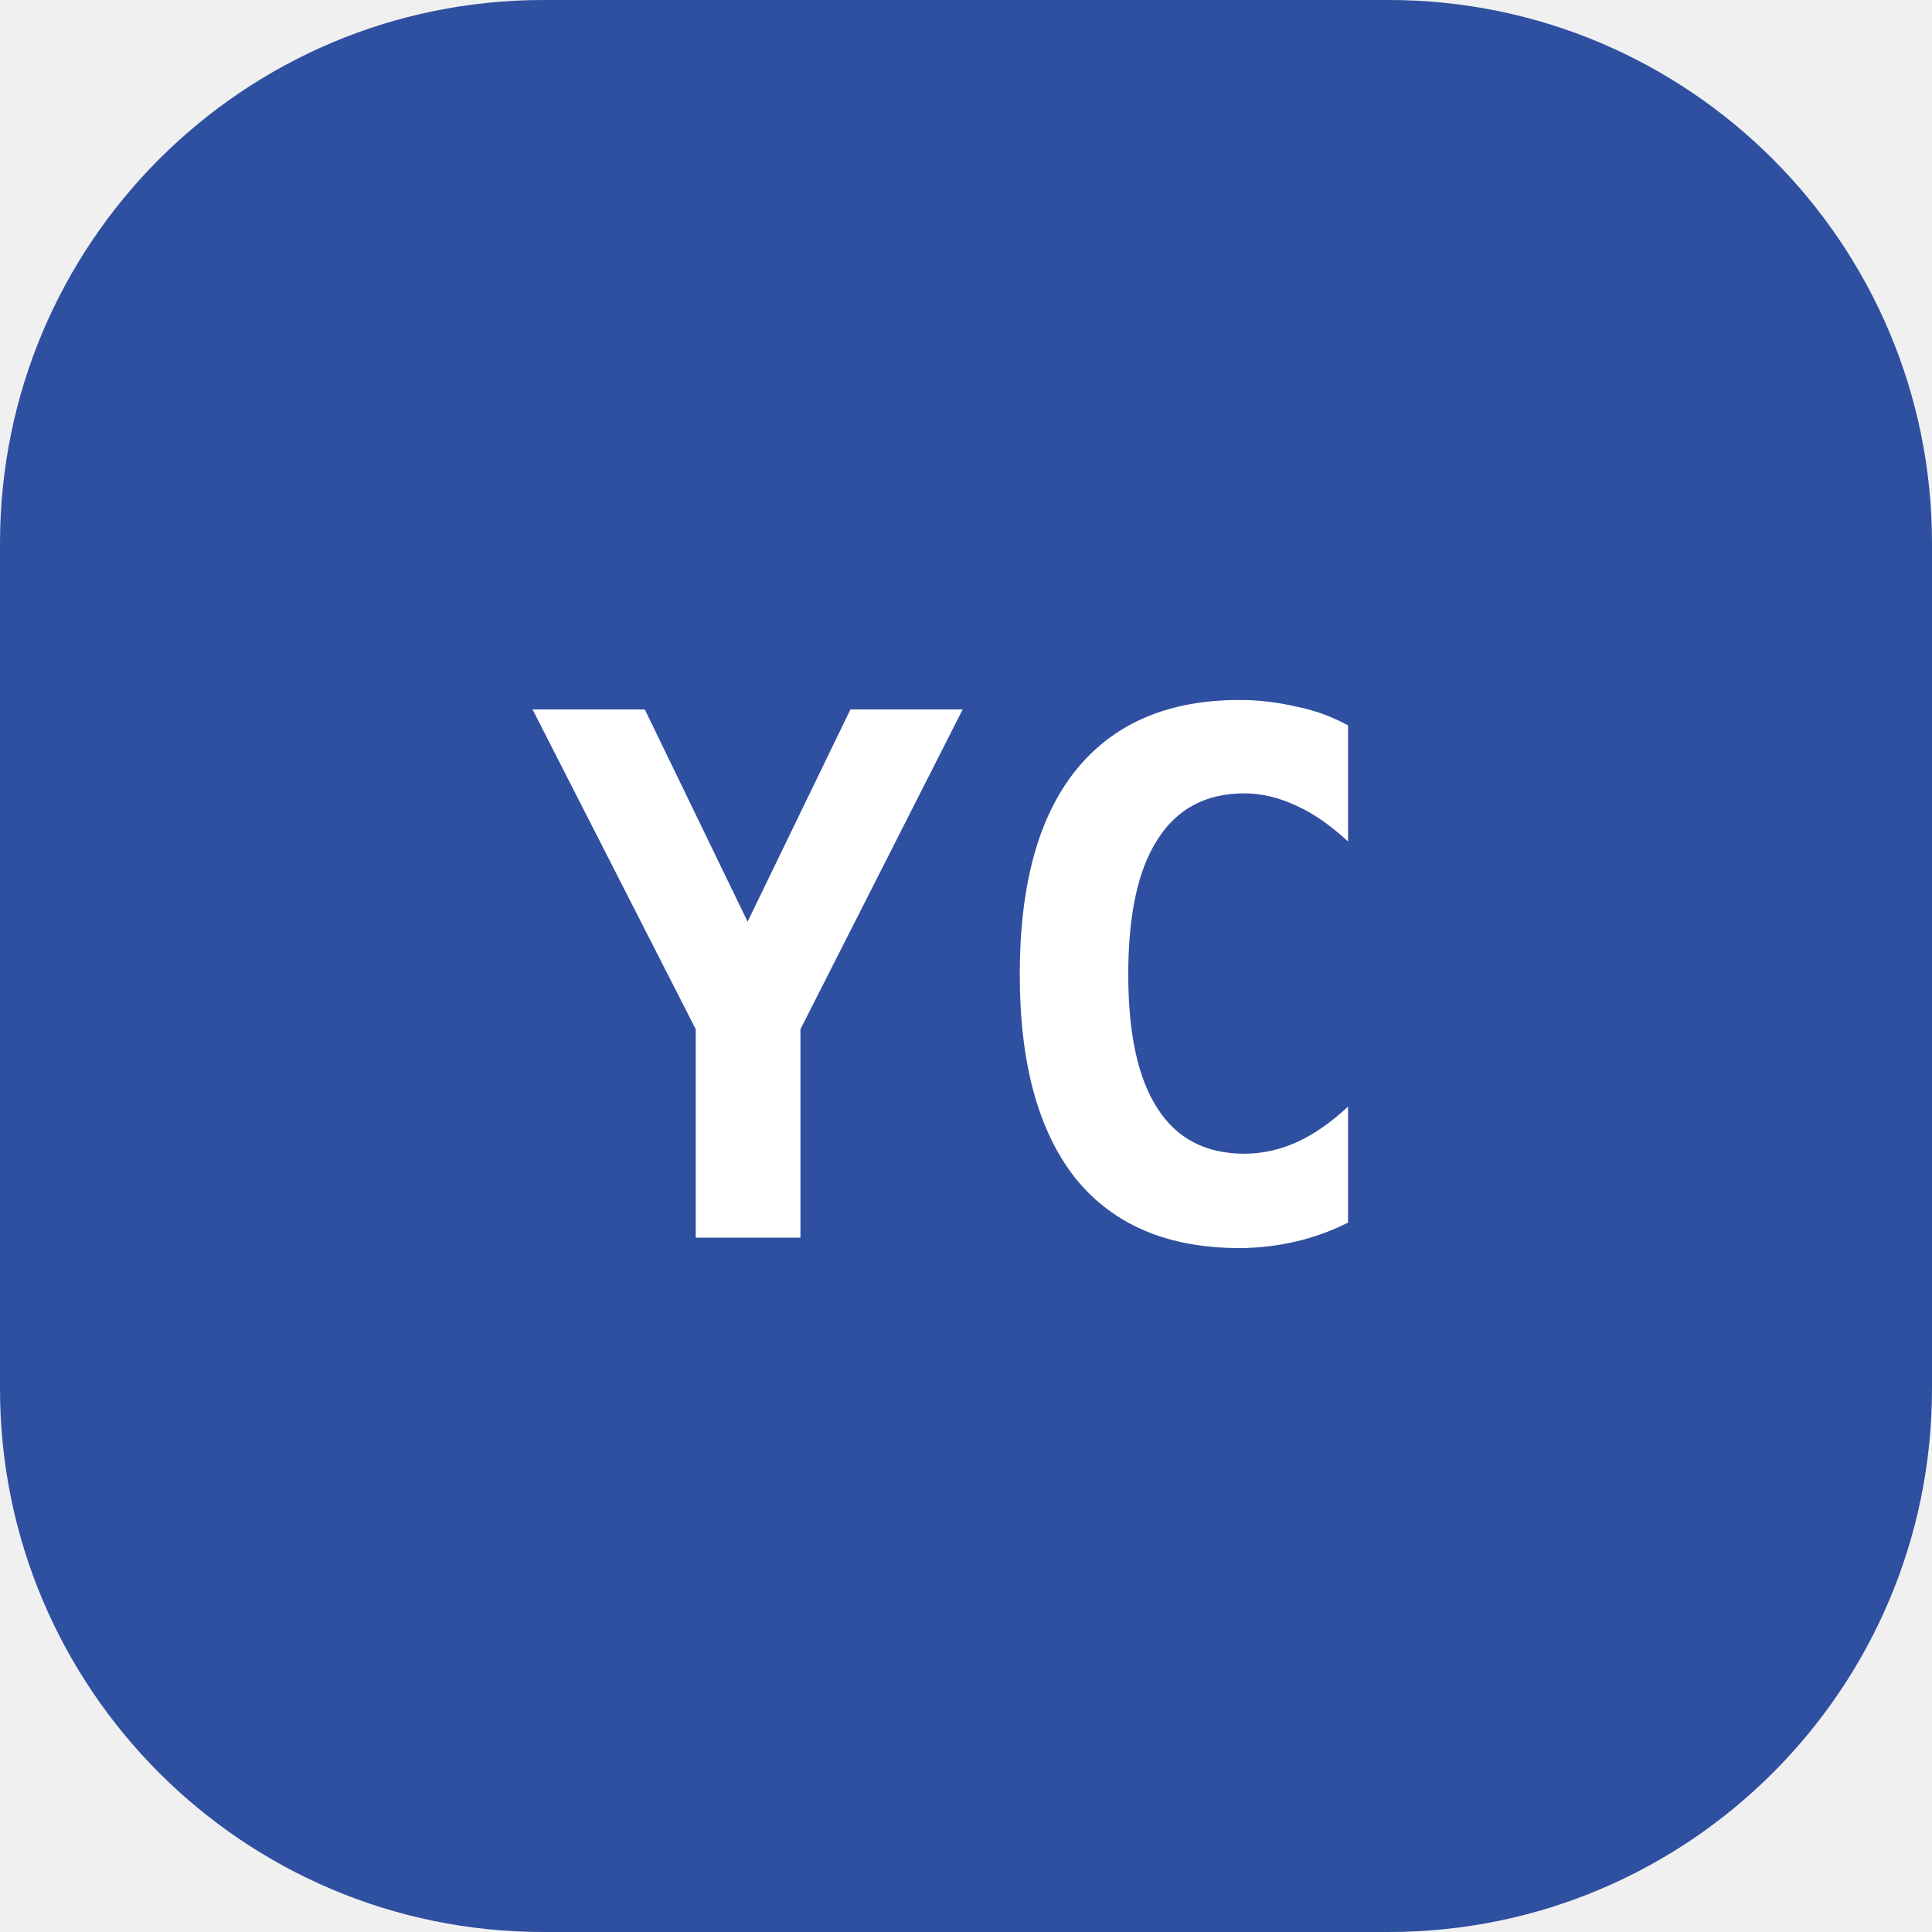
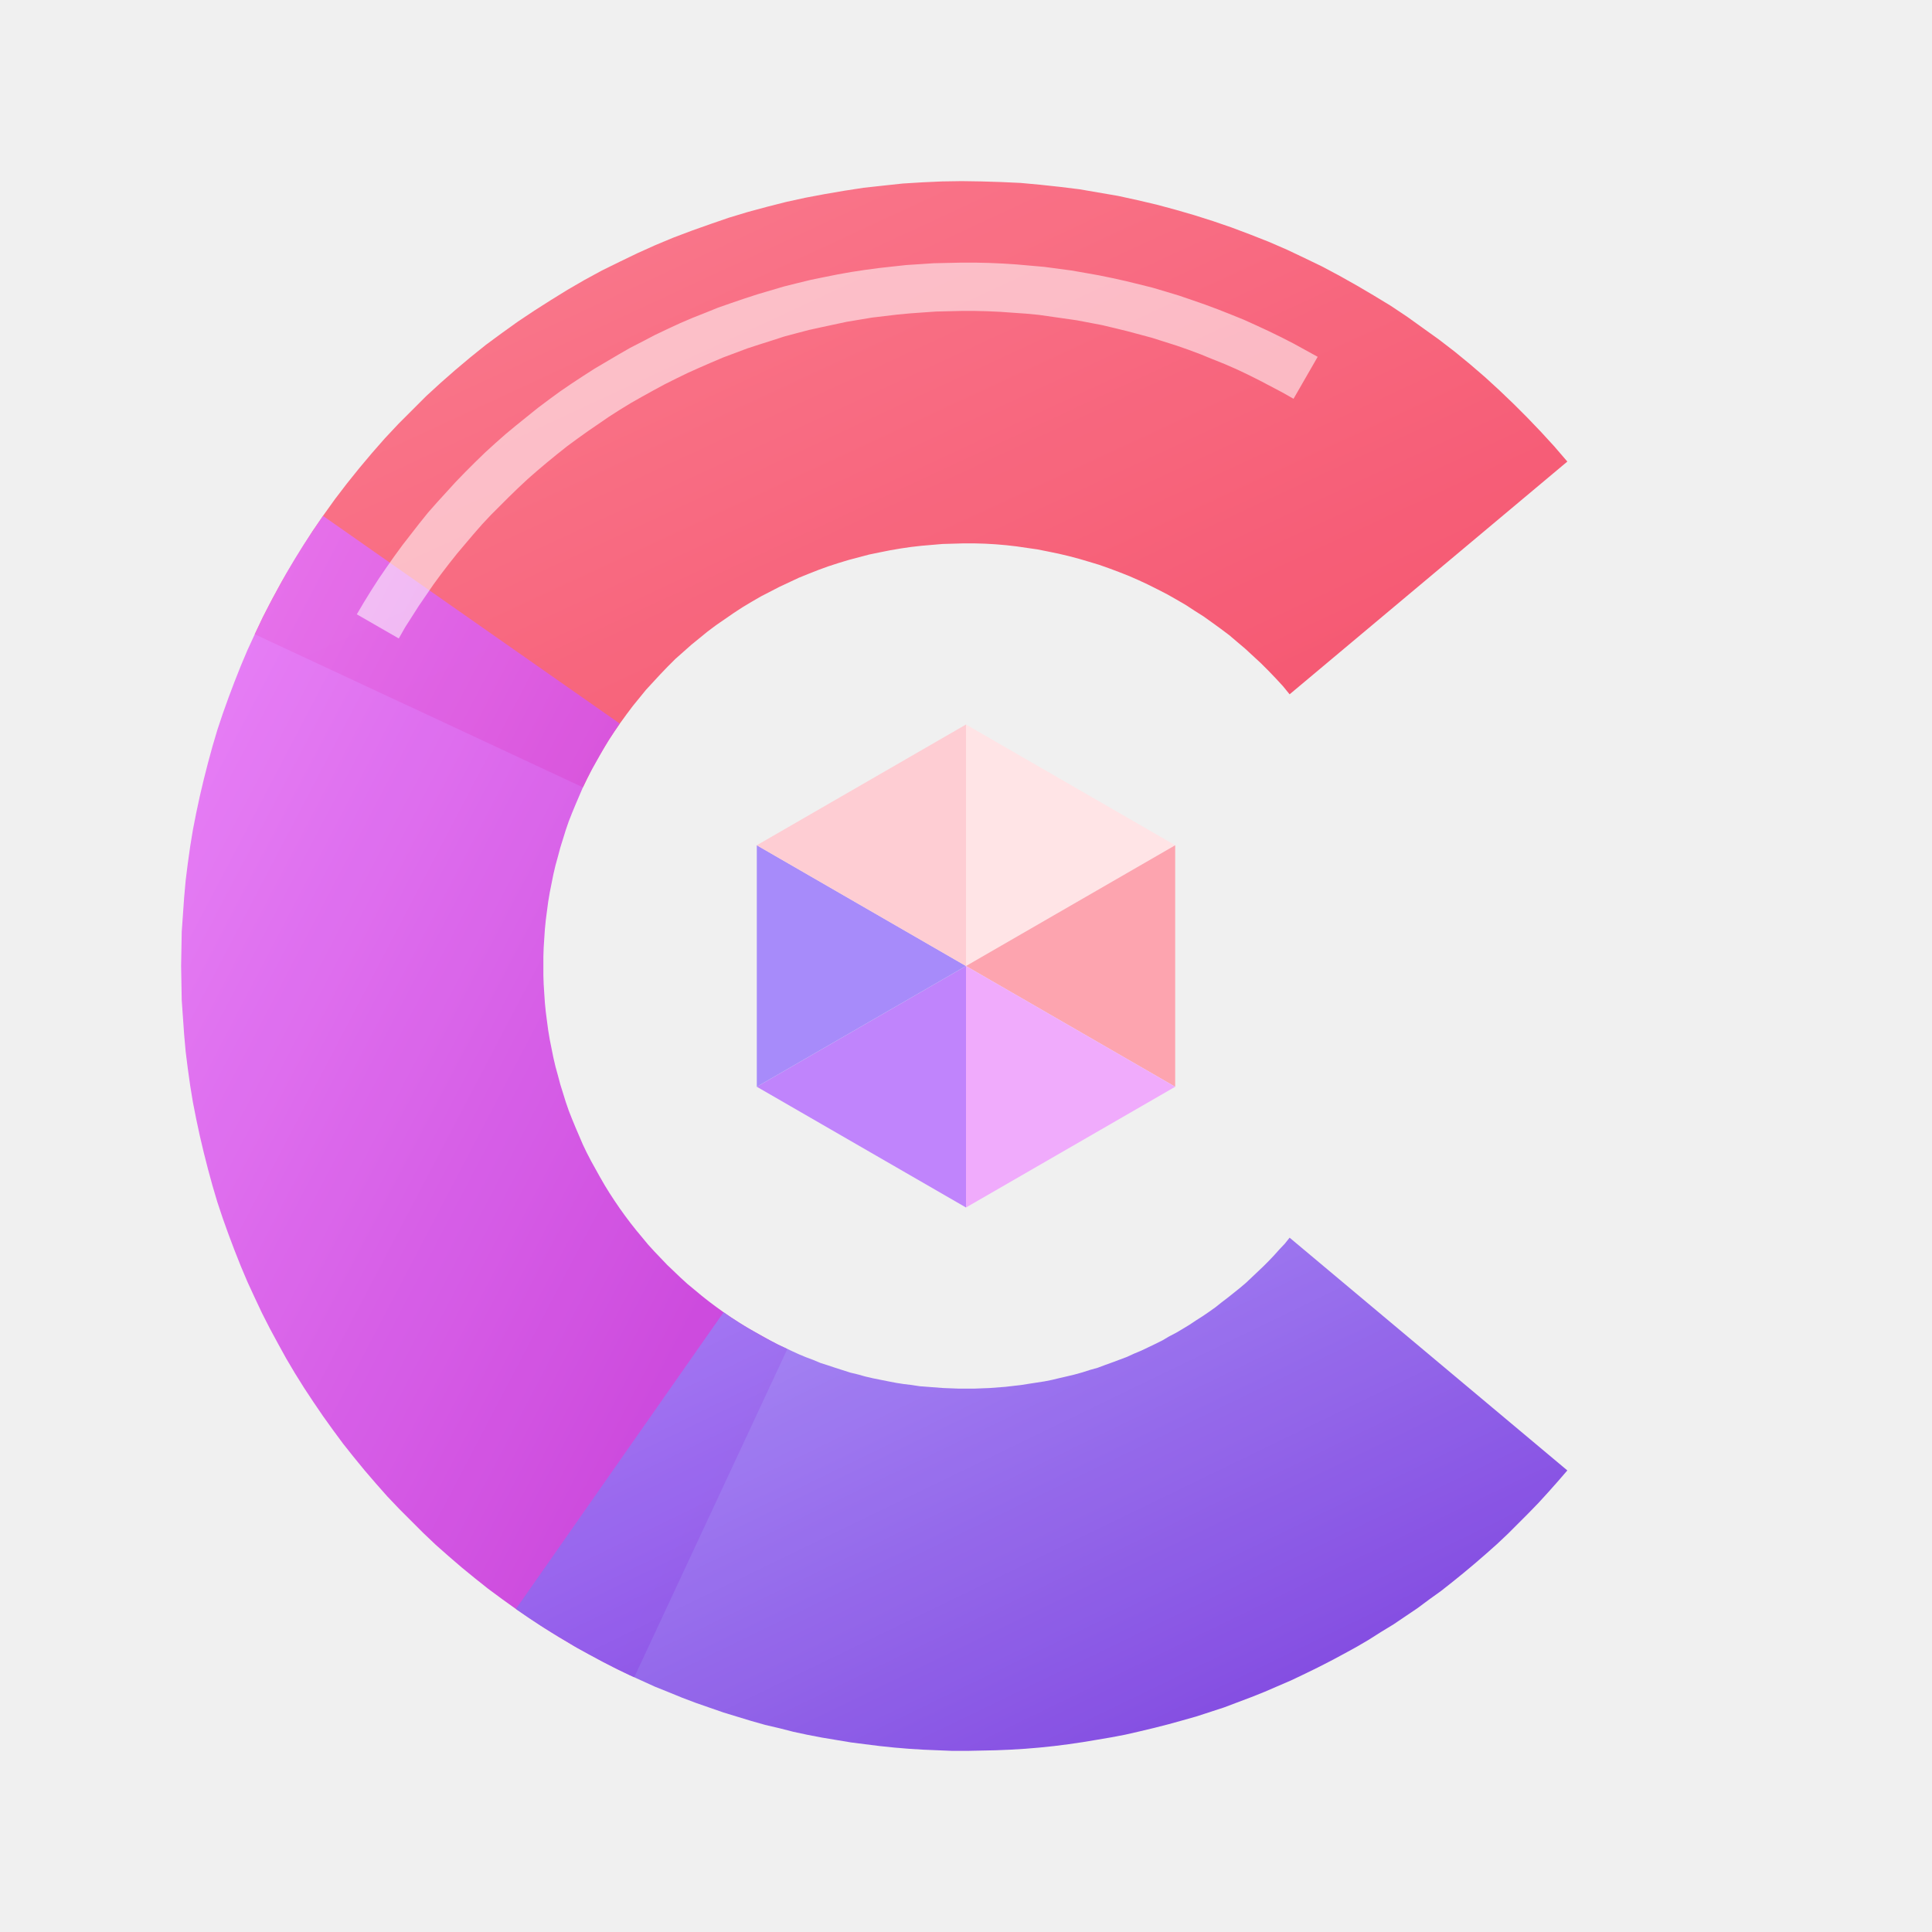
- <svg xmlns="http://www.w3.org/2000/svg" viewBox="0 0 32 32">
-   <rect width="32" height="32" rx="9" fill="#2f4fa0" />
-   <text x="16" y="20.5" text-anchor="middle" font-family="ui-monospace, Menlo, Consolas, monospace" font-size="12" font-weight="600" fill="#fff">YC</text>
+ <svg xmlns="http://www.w3.org/2000/svg" viewBox="0 0 64 64" role="img" aria-label="Corelens">
+   <defs>
+     <linearGradient id="k1" x1="0" y1="0" x2="1" y2="1">
+       <stop offset="0" stop-color="#fb7185" />
+       <stop offset="1" stop-color="#f43f5e" />
+     </linearGradient>
+     <linearGradient id="k2" x1="0" y1="0" x2="1" y2="1">
+       <stop offset="0" stop-color="#e879f9" />
+       <stop offset="1" stop-color="#c026d3" />
+     </linearGradient>
+     <linearGradient id="k3" x1="0" y1="0" x2="1" y2="1">
+       <stop offset="0" stop-color="#a78bfa" />
+       <stop offset="1" stop-color="#6d28d9" />
+     </linearGradient>
+   </defs>
+   <path d="M8.44 21.01L8.72 20.42L9.02 19.84L9.33 19.27L9.66 18.71L10.00 18.15L10.35 17.60L10.72 17.06L11.10 16.53L11.49 16.02L11.90 15.51L12.32 15.01L12.75 14.52L13.20 14.04L13.66 13.58L14.12 13.12L14.60 12.68L15.09 12.25L15.59 11.83L16.10 11.42L16.63 11.03L17.16 10.65L17.70 10.29L18.25 9.94L18.80 9.60L19.37 9.27L19.94 8.96L20.53 8.67L21.11 8.39L21.71 8.12L22.31 7.87L22.92 7.64L23.54 7.42L24.15 7.21L24.78 7.02L25.41 6.85L26.04 6.69L26.68 6.55L27.32 6.43L27.96 6.32L28.61 6.22L29.25 6.15L29.90 6.08L30.55 6.04L31.21 6.01L31.86 6.00L32.51 6.01L33.16 6.03L33.81 6.06L34.46 6.12L35.11 6.19L35.76 6.27L36.40 6.38L37.04 6.49L37.68 6.63L38.32 6.78L38.95 6.95L39.57 7.13L40.20 7.33L40.81 7.54L41.42 7.77L42.03 8.01L42.63 8.27L43.22 8.55L43.80 8.83L44.38 9.14L44.95 9.46L45.51 9.79L46.07 10.13L46.61 10.49L47.14 10.87L47.67 11.25L48.19 11.65L48.69 12.06L49.19 12.49L49.67 12.93L50.14 13.38L50.60 13.84L51.05 14.31L51.49 14.79L51.92 15.29L42.72 23.00L42.50 22.73L42.26 22.47L42.02 22.22L41.77 21.97L41.51 21.73L41.25 21.49L40.99 21.27L40.72 21.04L40.44 20.83L40.15 20.62L39.87 20.42L39.57 20.23L39.28 20.04L38.97 19.86L38.67 19.69L38.36 19.53L38.04 19.37L37.72 19.22L37.40 19.08L37.07 18.95L36.75 18.83L36.41 18.71L36.08 18.61L35.74 18.51L35.40 18.42L35.06 18.34L34.72 18.27L34.37 18.20L34.02 18.15L33.68 18.10L33.33 18.06L32.98 18.03L32.63 18.01L32.27 18.00L31.92 18.00L31.57 18.01L31.22 18.02L30.87 18.05L30.52 18.08L30.17 18.12L29.83 18.17L29.48 18.23L29.13 18.30L28.79 18.37L28.45 18.46L28.11 18.55L27.78 18.65L27.44 18.76L27.11 18.88L26.78 19.01L26.46 19.14L26.14 19.29L25.82 19.44L25.51 19.60L25.20 19.76L24.89 19.94L24.59 20.12L24.30 20.31L24.01 20.51L23.72 20.71L23.44 20.92L23.17 21.14L22.90 21.36L22.63 21.60L22.37 21.83L22.12 22.08L21.88 22.33L21.64 22.59L21.40 22.85L21.18 23.12L20.96 23.39L20.75 23.67L20.54 23.96L20.34 24.25L20.15 24.54L19.97 24.84L19.79 25.15L19.62 25.45L19.46 25.77L19.31 26.08Z" fill="url(#k1)" opacity=".9" />
+   <path d="M21.01 55.56L20.50 55.32L19.99 55.06L19.49 54.79L19.00 54.52L18.51 54.23L18.03 53.93L17.56 53.62L17.09 53.30L16.63 52.97L16.17 52.63L15.73 52.28L15.29 51.92L14.86 51.55L14.43 51.17L14.02 50.78L13.62 50.38L13.22 49.98L12.83 49.57L12.45 49.14L12.08 48.71L11.72 48.27L11.37 47.83L11.03 47.37L10.70 46.91L10.38 46.44L10.07 45.97L9.77 45.49L9.48 45.00L9.21 44.51L8.94 44.01L8.68 43.50L8.44 42.99L8.20 42.47L7.98 41.95L7.77 41.42L7.57 40.89L7.38 40.36L7.20 39.82L7.04 39.28L6.89 38.73L6.75 38.18L6.62 37.63L6.50 37.07L6.39 36.51L6.30 35.96L6.22 35.39L6.15 34.83L6.10 34.27L6.06 33.70L6.02 33.13L6.01 32.57L6.00 32.00L6.01 31.43L6.02 30.87L6.06 30.30L6.10 29.73L6.15 29.17L6.22 28.61L6.30 28.04L6.39 27.49L6.50 26.93L6.62 26.37L6.75 25.82L6.89 25.27L7.04 24.72L7.20 24.18L7.38 23.64L7.57 23.11L7.77 22.58L7.98 22.05L8.20 21.53L8.44 21.01L8.68 20.50L8.94 19.99L9.21 19.49L9.48 19.00L9.77 18.51L10.07 18.03L10.38 17.56L10.70 17.09L20.53 23.97L20.36 24.22L20.19 24.48L20.03 24.74L19.88 25.00L19.73 25.27L19.58 25.54L19.44 25.81L19.31 26.08L19.19 26.36L19.07 26.64L18.95 26.93L18.84 27.21L18.74 27.50L18.65 27.79L18.56 28.08L18.48 28.38L18.40 28.67L18.33 28.97L18.27 29.27L18.21 29.57L18.16 29.87L18.12 30.17L18.08 30.48L18.05 30.78L18.03 31.08L18.01 31.39L18.00 31.69L18.00 32.00L18.00 32.31L18.01 32.61L18.03 32.92L18.05 33.22L18.08 33.52L18.12 33.83L18.16 34.13L18.21 34.43L18.27 34.73L18.33 35.03L18.40 35.33L18.48 35.62L18.56 35.92L18.65 36.21L18.74 36.50L18.84 36.79L18.95 37.07L19.07 37.36L19.19 37.64L19.31 37.92L19.44 38.19L19.58 38.46L19.73 38.73L19.88 39.00L20.03 39.26L20.19 39.52L20.36 39.78L20.53 40.03L20.71 40.28L20.89 40.52L21.08 40.76L21.28 41.00L21.47 41.23L21.68 41.46L21.89 41.68L22.10 41.90L22.32 42.11L22.54 42.32L22.77 42.53L23.00 42.72L23.24 42.92L23.48 43.11L23.72 43.29L23.97 43.47L24.22 43.64L24.48 43.81L24.74 43.97L25.00 44.12L25.27 44.27L25.54 44.42L25.81 44.56L26.08 44.69Z" fill="url(#k2)" opacity=".9" />
+   <path d="M51.92 48.71L51.60 49.08L51.28 49.44L50.96 49.79L50.62 50.14L50.28 50.48L49.94 50.82L49.59 51.15L49.23 51.47L48.86 51.79L48.49 52.10L48.12 52.40L47.74 52.70L47.35 52.98L46.96 53.27L46.56 53.54L46.16 53.81L45.75 54.06L45.34 54.32L44.93 54.56L44.51 54.79L44.08 55.02L43.65 55.24L43.22 55.45L42.78 55.66L42.34 55.85L41.90 56.04L41.45 56.22L41.00 56.39L40.55 56.56L40.09 56.71L39.63 56.86L39.17 56.99L38.70 57.12L38.23 57.24L37.77 57.35L37.29 57.46L36.82 57.55L36.35 57.63L35.87 57.71L35.39 57.78L34.92 57.84L34.44 57.89L33.96 57.93L33.47 57.96L32.99 57.98L32.51 57.99L32.03 58.00L31.55 58.00L31.06 57.98L30.58 57.96L30.10 57.93L29.62 57.89L29.14 57.84L28.66 57.78L28.19 57.72L27.71 57.64L27.23 57.56L26.76 57.47L26.29 57.37L25.82 57.25L25.35 57.14L24.89 57.01L24.43 56.87L23.97 56.73L23.51 56.57L23.05 56.41L22.60 56.24L22.16 56.06L21.71 55.88L21.27 55.68L20.83 55.48L20.40 55.27L19.97 55.05L19.54 54.82L19.12 54.59L18.71 54.34L18.29 54.09L17.89 53.84L17.48 53.57L17.09 53.30L23.97 43.47L24.18 43.62L24.40 43.76L24.62 43.90L24.84 44.03L25.07 44.16L25.29 44.29L25.52 44.41L25.75 44.53L25.99 44.64L26.22 44.75L26.46 44.86L26.70 44.96L26.94 45.05L27.18 45.15L27.43 45.23L27.67 45.31L27.92 45.39L28.17 45.47L28.42 45.53L28.67 45.60L28.93 45.66L29.18 45.71L29.43 45.76L29.69 45.81L29.95 45.85L30.20 45.88L30.46 45.92L30.72 45.94L30.98 45.96L31.24 45.98L31.50 45.99L31.76 46.00L32.02 46.00L32.27 46.00L32.53 45.99L32.79 45.98L33.05 45.96L33.31 45.94L33.57 45.91L33.83 45.88L34.08 45.84L34.34 45.80L34.60 45.76L34.85 45.71L35.10 45.65L35.36 45.59L35.61 45.53L35.86 45.46L36.11 45.38L36.36 45.31L36.60 45.22L36.85 45.13L37.09 45.04L37.33 44.95L37.57 44.84L37.81 44.74L38.04 44.63L38.27 44.52L38.51 44.40L38.73 44.27L38.96 44.15L39.18 44.02L39.41 43.88L39.62 43.74L39.84 43.60L40.06 43.45L40.27 43.30L40.47 43.14L40.68 42.98L40.88 42.82L41.08 42.66L41.28 42.49L41.47 42.31L41.66 42.13L41.85 41.95L42.03 41.77L42.21 41.58L42.38 41.39L42.56 41.20L42.72 41.00Z" fill="url(#k3)" opacity=".9" />
+   <path d="M11.82 20.35L12.05 19.96L12.29 19.57L12.54 19.18L12.80 18.80L13.06 18.43L13.33 18.06L13.61 17.70L13.89 17.34L14.18 16.98L14.48 16.64L14.79 16.30L15.10 15.96L15.42 15.63L15.74 15.31L16.07 14.99L16.41 14.68L16.75 14.38L17.10 14.09L17.46 13.80L17.82 13.51L18.18 13.24L18.55 12.97L18.93 12.71L19.31 12.46L19.70 12.21L20.09 11.98L20.48 11.75L20.88 11.52L21.29 11.31L21.69 11.10L22.11 10.90L22.52 10.71L22.94 10.53L23.37 10.36L23.79 10.19L24.22 10.04L24.66 9.89L25.09 9.75L25.53 9.62L25.97 9.49L26.41 9.38L26.86 9.27L27.30 9.18L27.75 9.09L28.20 9.01L28.66 8.94L29.11 8.88L29.56 8.83L30.02 8.78L30.48 8.75L30.93 8.72L31.39 8.71L31.85 8.70L32.30 8.70L32.76 8.71L33.22 8.73L33.68 8.76L34.13 8.80L34.59 8.84L35.04 8.90L35.49 8.96L35.95 9.04L36.40 9.12L36.84 9.21L37.29 9.31L37.74 9.42L38.18 9.53L38.62 9.66L39.05 9.79L39.49 9.94L39.92 10.09L40.35 10.25L40.78 10.42L41.20 10.59L41.62 10.78L42.03 10.97L42.44 11.17L42.85 11.38L43.25 11.60L43.65 11.82L42.85 13.21L42.48 13.00L42.10 12.80L41.72 12.60L41.34 12.41L40.96 12.23L40.57 12.06L40.17 11.90L39.78 11.74L39.38 11.59L38.98 11.45L38.57 11.32L38.16 11.19L37.75 11.08L37.34 10.97L36.93 10.87L36.51 10.77L36.09 10.69L35.67 10.61L35.25 10.55L34.83 10.49L34.41 10.43L33.99 10.39L33.56 10.36L33.14 10.33L32.71 10.31L32.28 10.30L31.86 10.30L31.43 10.31L31.01 10.32L30.58 10.35L30.16 10.38L29.73 10.42L29.31 10.47L28.89 10.52L28.47 10.59L28.05 10.66L27.63 10.75L27.21 10.84L26.80 10.93L26.38 11.04L25.97 11.15L25.57 11.28L25.16 11.41L24.76 11.54L24.36 11.69L23.96 11.84L23.56 12.01L23.17 12.18L22.79 12.35L22.40 12.54L22.02 12.73L21.65 12.93L21.27 13.14L20.90 13.35L20.54 13.57L20.18 13.80L19.83 14.04L19.48 14.28L19.13 14.53L18.79 14.78L18.45 15.05L18.12 15.32L17.80 15.59L17.48 15.87L17.17 16.16L16.86 16.46L16.56 16.76L16.26 17.06L15.97 17.37L15.69 17.69L15.41 18.02L15.14 18.34L14.87 18.68L14.61 19.02L14.36 19.36L14.12 19.71L13.88 20.06L13.65 20.42L13.42 20.78L13.21 21.15Z" fill="#fff" opacity=".55" />
+   <path d="M32 32L32.00 24.00L38.93 28.00Z" fill="#ffe4e6" />
+   <path d="M32 32L38.93 28.00L38.93 36.00Z" fill="#fda4af" />
+   <path d="M32 32L38.93 36.00L32.00 40.00Z" fill="#f0abfc" />
+   <path d="M32 32L32.00 40.00L25.07 36.00Z" fill="#c084fc" />
+   <path d="M32 32L25.07 36.00L25.07 28.00Z" fill="#a78bfa" />
+   <path d="M32 32L25.07 28.00L32.00 24.00Z" fill="#fecdd3" />
</svg>
